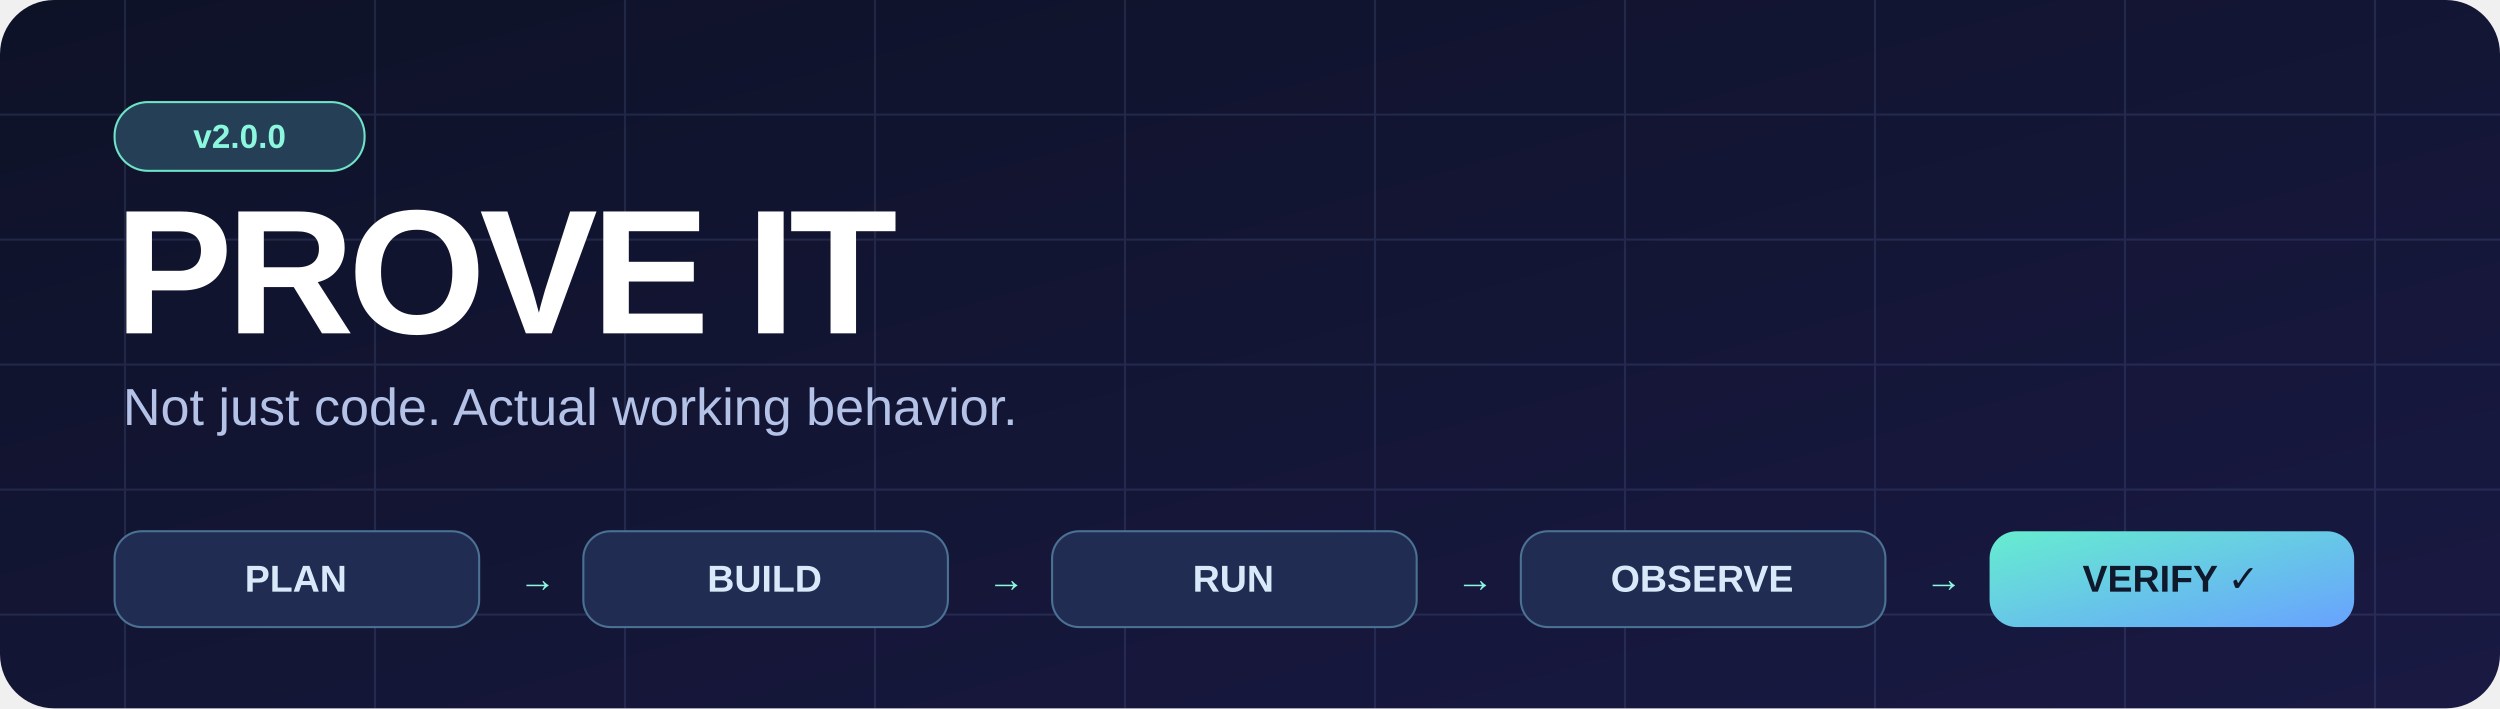
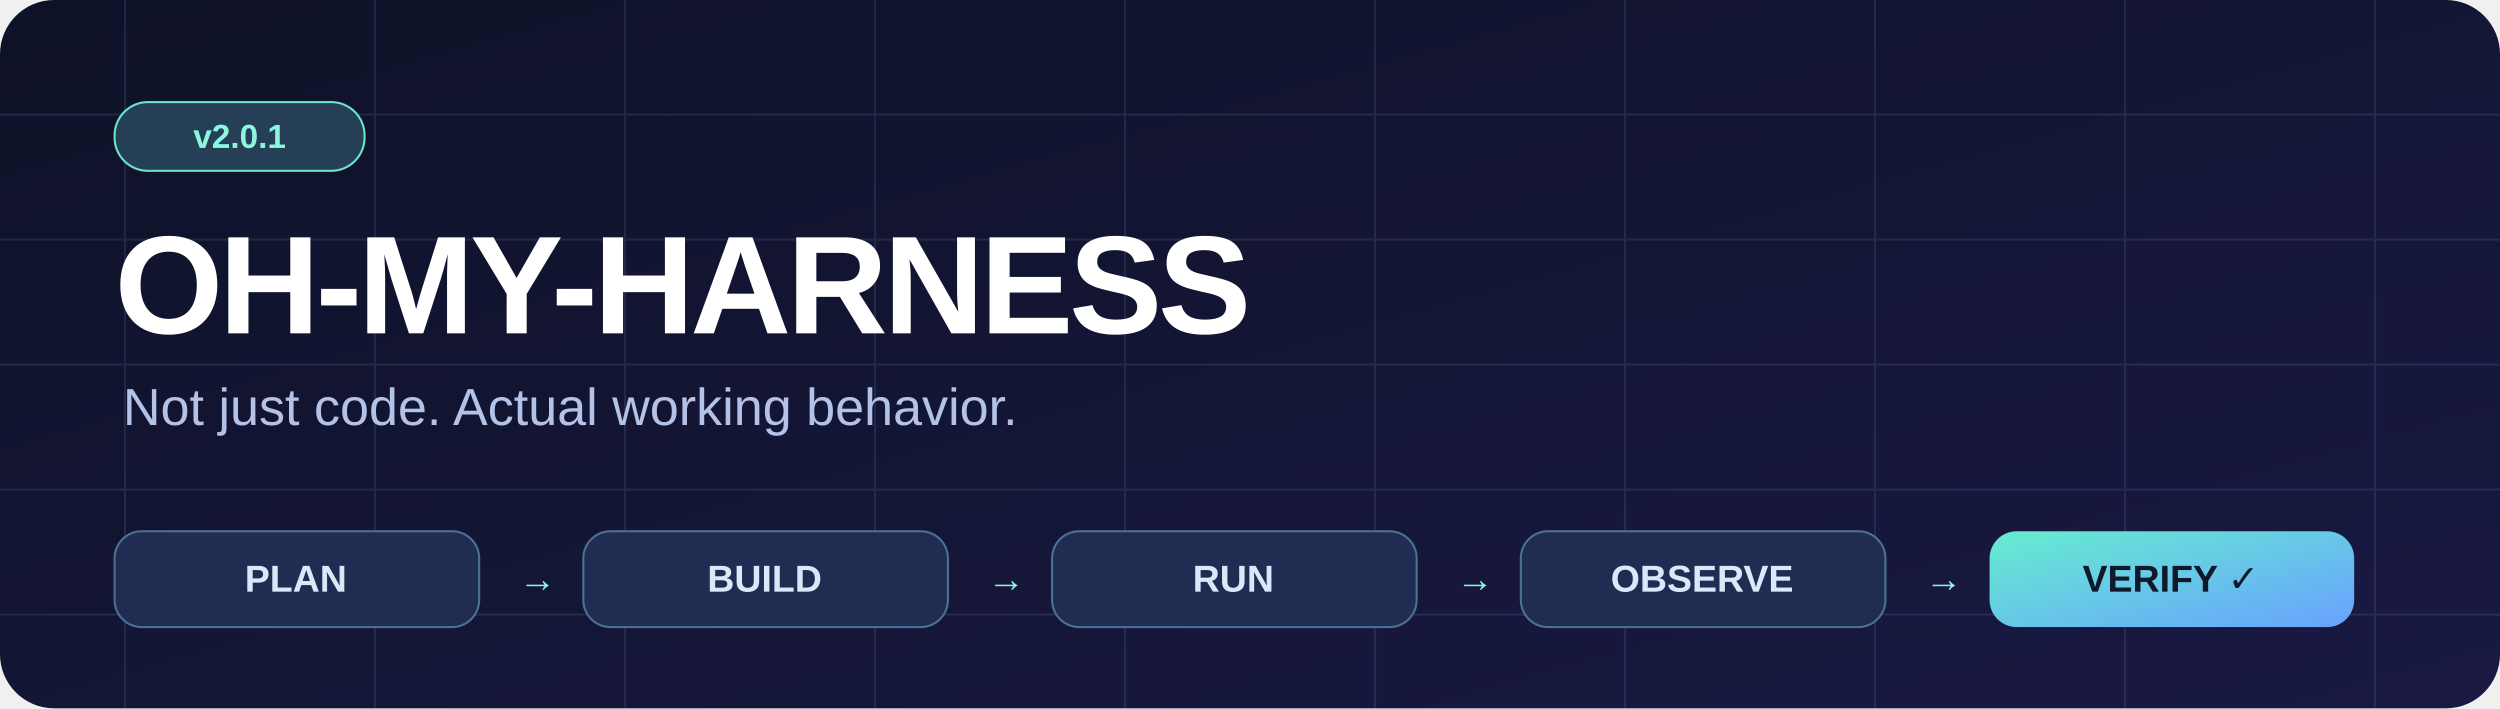
<svg xmlns="http://www.w3.org/2000/svg" width="1200" height="340" viewBox="0 0 1200 340" role="img" aria-labelledby="title desc">
  <defs>
    <linearGradient id="bg" x1="0" y1="0" x2="1" y2="1">
      <stop stop-color="#0e1227" />
      <stop offset="1" stop-color="#191943" />
    </linearGradient>
    <linearGradient id="teal" x1="0" y1="0" x2="1" y2="1">
      <stop stop-color="#66edcf" />
      <stop offset="1" stop-color="#68a2ff" />
    </linearGradient>
  </defs>
  <rect width="1200" height="340" fill="url(#bg)" rx="26" />
  <g opacity=".12" stroke="#9bb8ff" stroke-width="1">
    <path d="M0 55H1200M0 115H1200M0 175H1200M0 235H1200M0 295H1200" />
    <path d="M60 0V340M180 0V340M300 0V340M420 0V340M540 0V340M660 0V340M780 0V340M900 0V340M1020 0V340M1140 0V340" />
  </g>
  <rect x="55" y="49" width="120" height="33" rx="16" fill="#253f56" stroke="#6ee3c8" />
-   <text x="115" y="71" fill="#8cf7df" text-anchor="middle" font-family="Arial,sans-serif" font-size="16" font-weight="700">v2.0.0</text>
-   <text x="55" y="160" fill="#fff" font-family="Arial,sans-serif" font-size="85" font-weight="800" letter-spacing="-3">PROVE IT</text>
+   <text x="115" y="71" fill="#8cf7df" text-anchor="middle" font-family="Arial,sans-serif" font-size="16" font-weight="700">v2.0.1</text>
+   <text x="55" y="160" fill="#fff" font-family="Arial,sans-serif" font-size="67" font-weight="800" letter-spacing="-2">OH-MY-HARNESS</text>
  <text x="59" y="204" fill="#b4c2e7" font-family="Arial,sans-serif" font-size="25">Not just code. Actual working behavior.</text>
  <g transform="translate(55 255)" font-family="Arial,sans-serif" font-size="18" font-weight="bold">
    <rect x="0" y="0" width="175" height="46" rx="13" fill="#202c52" stroke="#4b7193" />
    <text x="87" y="29" fill="#d8eafa" text-anchor="middle">PLAN</text>
    <text x="194" y="29" fill="#8cf7df">→</text>
    <rect x="225" width="175" height="46" rx="13" fill="#202c52" stroke="#4b7193" />
    <text x="312" y="29" fill="#d8eafa" text-anchor="middle">BUILD</text>
    <text x="419" y="29" fill="#8cf7df">→</text>
    <rect x="450" width="175" height="46" rx="13" fill="#202c52" stroke="#4b7193" />
    <text x="537" y="29" fill="#d8eafa" text-anchor="middle">RUN</text>
    <text x="644" y="29" fill="#8cf7df">→</text>
    <rect x="675" width="175" height="46" rx="13" fill="#202c52" stroke="#4b7193" />
    <text x="762" y="29" fill="#d8eafa" text-anchor="middle">OBSERVE</text>
    <text x="869" y="29" fill="#8cf7df">→</text>
    <rect x="900" width="175" height="46" rx="13" fill="url(#teal)" />
    <text x="987" y="29" fill="#10182b" text-anchor="middle">VERIFY ✓</text>
  </g>
</svg>
